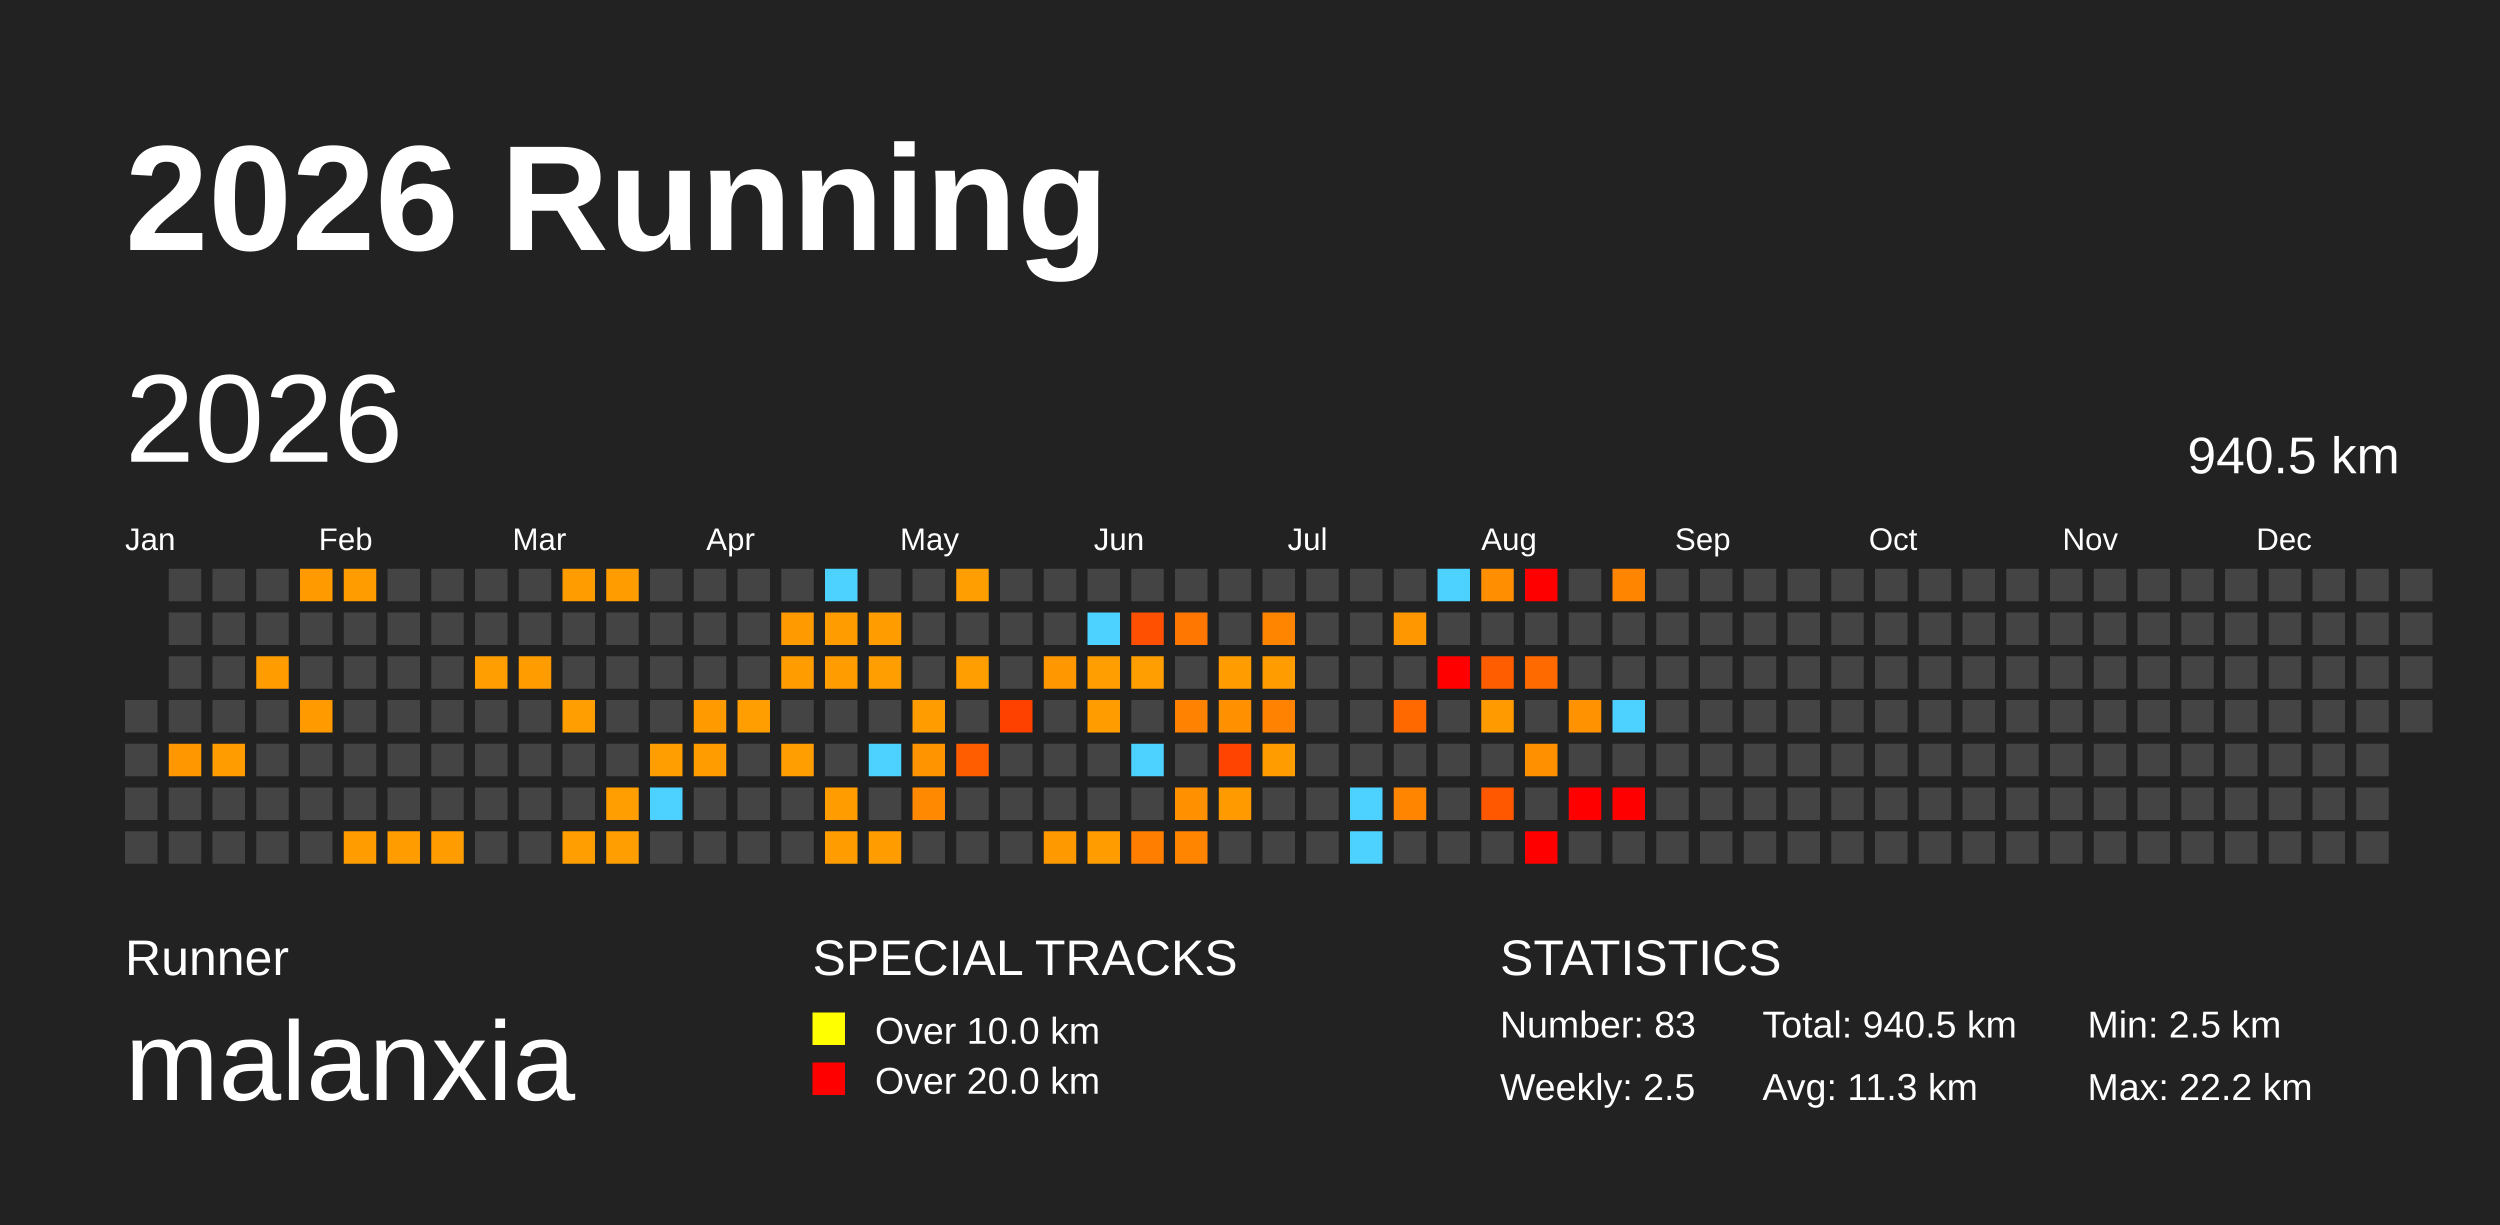
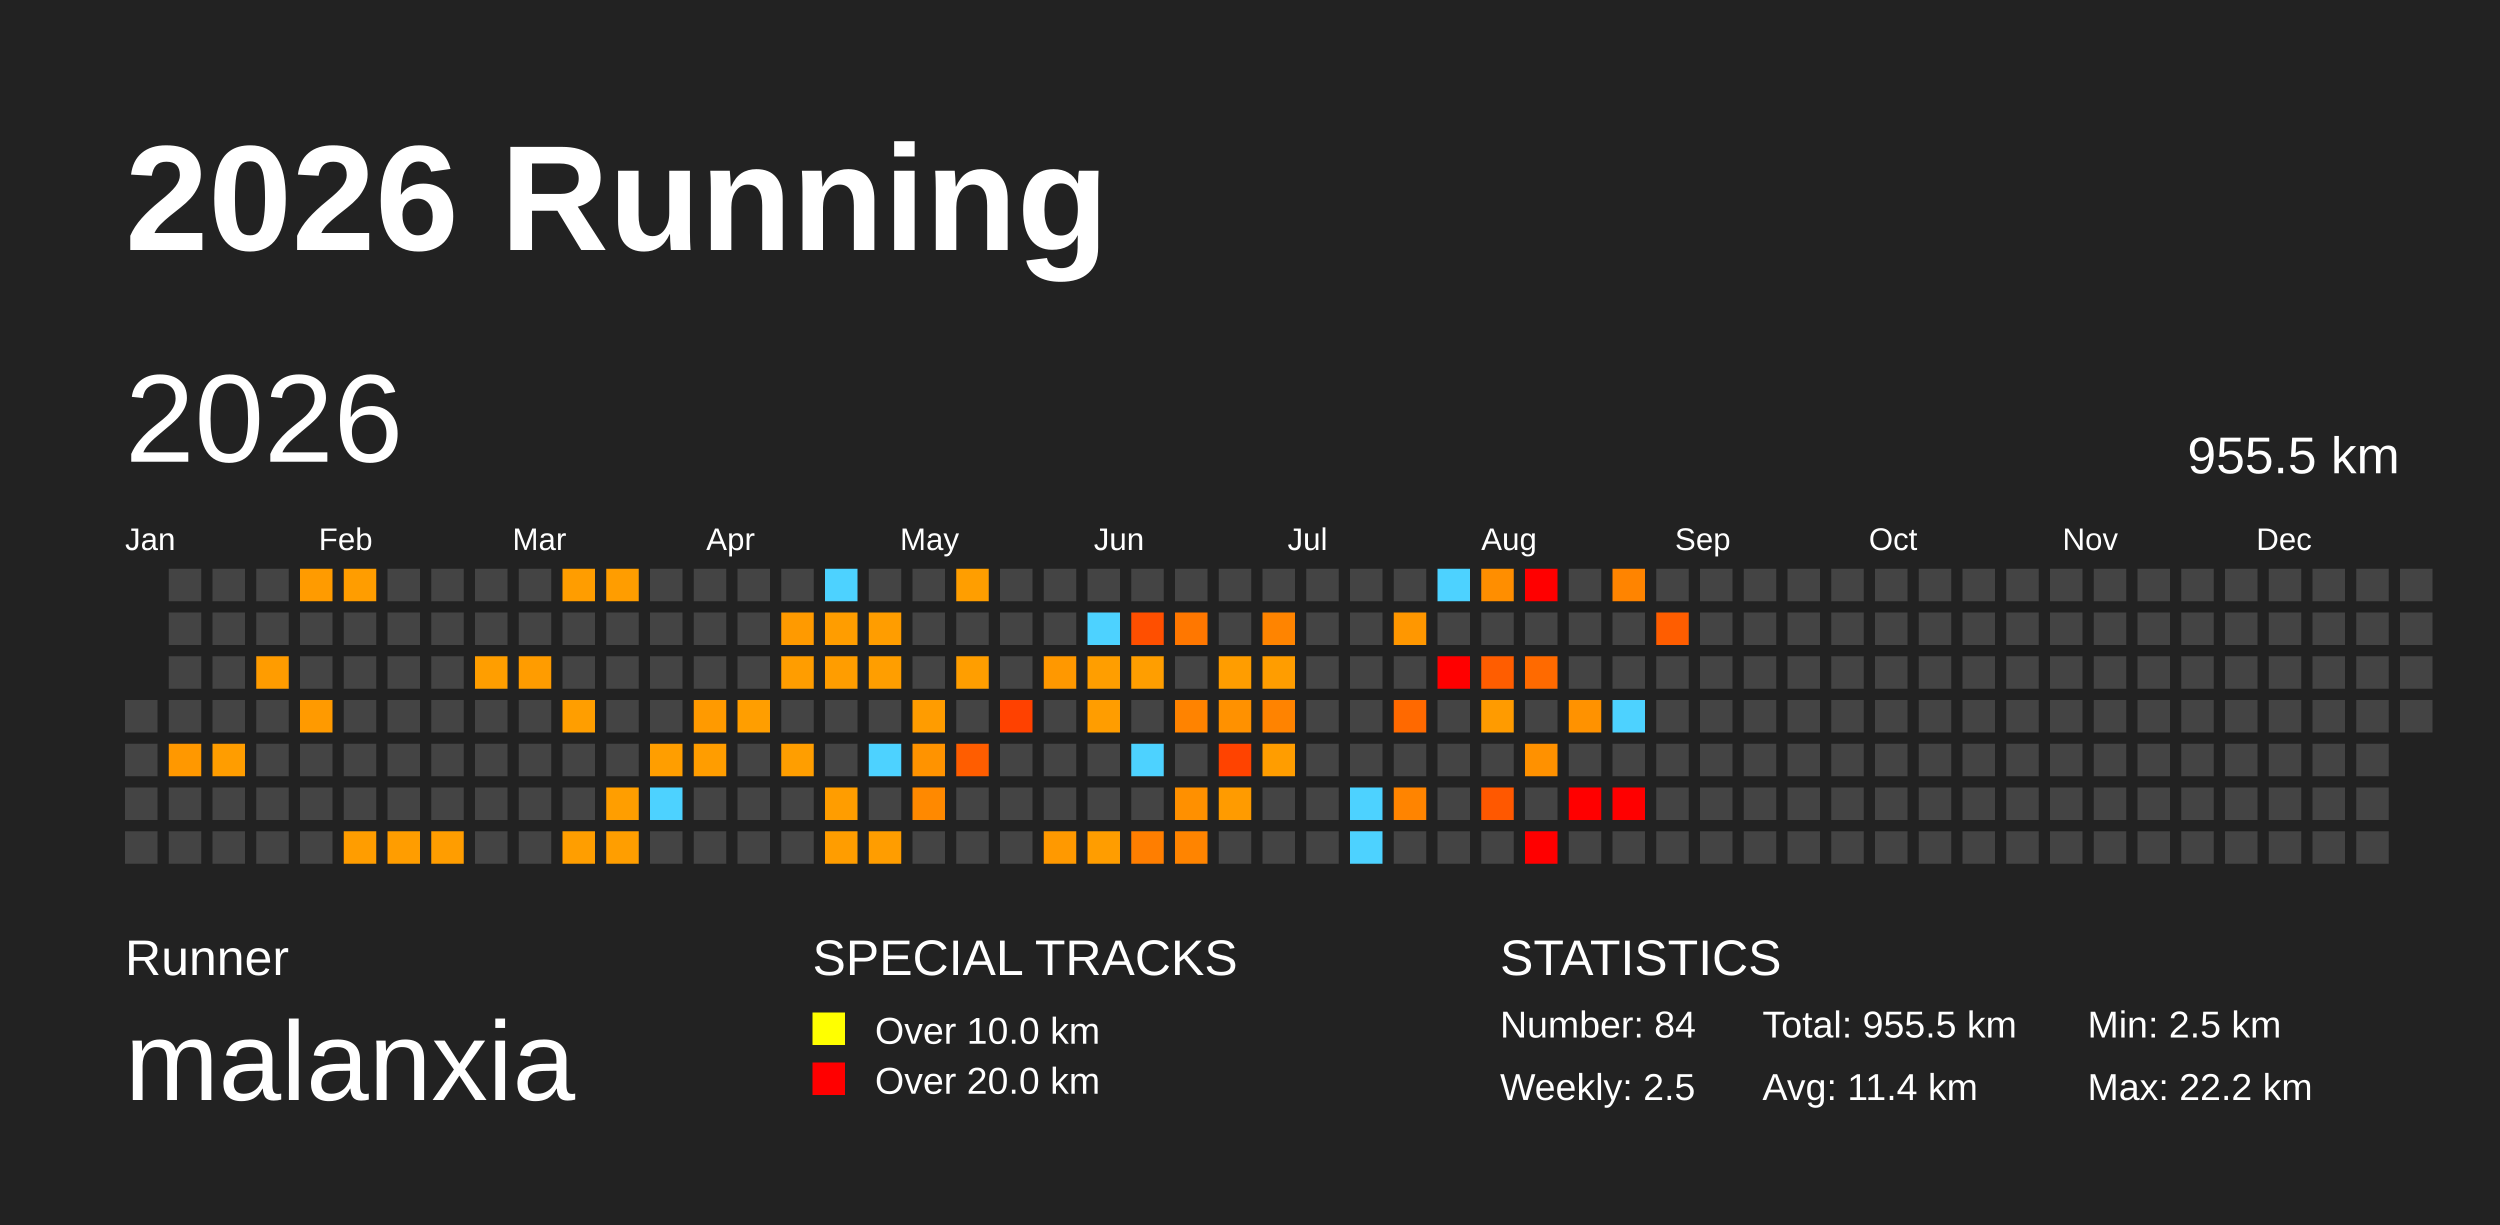
<svg xmlns="http://www.w3.org/2000/svg" baseProfile="full" height="98mm" version="1.1" viewBox="0,0,200,98" width="200mm">
  <defs />
  <rect fill="#222222" height="98" width="200" x="0" y="0" />
  <text fill="#FFFFFF" style="font-size:12px; font-family:Arial; font-weight:bold;" x="10" y="20">2026 Running</text>
  <text fill="#FFFFFF" style="font-size:4px; font-family:Arial" x="10" y="78">Runner</text>
  <text fill="#FFFFFF" style="font-size:9px; font-family:Arial" x="10" y="88">malanxia</text>
  <text fill="#FFFFFF" style="font-size:4px; font-family:Arial" x="65" y="78">SPECIAL TRACKS</text>
  <rect fill="yellow" height="2.6" width="2.6" x="65" y="81" />
  <text fill="#FFFFFF" style="font-size:3px; font-family:Arial" x="70" y="83.5">Over 10.0 km</text>
  <rect fill="red" height="2.6" width="2.6" x="65" y="85" />
  <text fill="#FFFFFF" style="font-size:3px; font-family:Arial" x="70" y="87.5">Over 20.0 km</text>
  <text fill="#FFFFFF" style="font-size:4px; font-family:Arial" x="120" y="78">STATISTICS</text>
-   <text fill="#FFFFFF" style="font-size:3px; font-family:Arial" x="120" y="83">Number: 83</text>
+   <text fill="#FFFFFF" style="font-size:3px; font-family:Arial" x="120" y="83">Number: 84</text>
  <text fill="#FFFFFF" style="font-size:3px; font-family:Arial" x="120" y="88">Weekly: 2.5</text>
-   <text fill="#FFFFFF" style="font-size:3px; font-family:Arial" x="141" y="83">Total: 940.5 km</text>
-   <text fill="#FFFFFF" style="font-size:3px; font-family:Arial" x="141" y="88">Avg: 11.3 km</text>
+   <text fill="#FFFFFF" style="font-size:3px; font-family:Arial" x="141" y="83">Total: 955.5 km</text>
+   <text fill="#FFFFFF" style="font-size:3px; font-family:Arial" x="141" y="88">Avg: 11.4 km</text>
  <text fill="#FFFFFF" style="font-size:3px; font-family:Arial" x="167" y="83">Min: 2.5 km</text>
  <text fill="#FFFFFF" style="font-size:3px; font-family:Arial" x="167" y="88">Max: 22.2 km</text>
  <text dominant-baseline="hanging" fill="#FFFFFF" style="font-size:10.0px; font-family:Arial;" x="10" y="30">2026</text>
-   <text dominant-baseline="hanging" fill="#FFFFFF" style="font-size:4.125px; font-family:Arial;" x="175" y="35">940.5 km</text>
+   <text dominant-baseline="hanging" fill="#FFFFFF" style="font-size:4.125px; font-family:Arial;" x="175" y="35">955.5 km</text>
  <text fill="#FFFFFF" style="font-size:2.5px; font-family:Arial" x="10.0" y="44">Jan</text>
  <text fill="#FFFFFF" style="font-size:2.5px; font-family:Arial" x="25.5" y="44">Feb</text>
  <text fill="#FFFFFF" style="font-size:2.5px; font-family:Arial" x="41.0" y="44">Mar</text>
  <text fill="#FFFFFF" style="font-size:2.5px; font-family:Arial" x="56.5" y="44">Apr</text>
  <text fill="#FFFFFF" style="font-size:2.5px; font-family:Arial" x="72.0" y="44">May</text>
  <text fill="#FFFFFF" style="font-size:2.5px; font-family:Arial" x="87.5" y="44">Jun</text>
  <text fill="#FFFFFF" style="font-size:2.5px; font-family:Arial" x="103.0" y="44">Jul</text>
  <text fill="#FFFFFF" style="font-size:2.5px; font-family:Arial" x="118.5" y="44">Aug</text>
  <text fill="#FFFFFF" style="font-size:2.5px; font-family:Arial" x="134.0" y="44">Sep</text>
  <text fill="#FFFFFF" style="font-size:2.5px; font-family:Arial" x="149.5" y="44">Oct</text>
  <text fill="#FFFFFF" style="font-size:2.5px; font-family:Arial" x="165.0" y="44">Nov</text>
  <text fill="#FFFFFF" style="font-size:2.5px; font-family:Arial" x="180.5" y="44">Dec</text>
  <rect fill="#444444" height="2.6" width="2.6" x="10.0" y="56.0" />
  <rect fill="#444444" height="2.6" width="2.6" x="10.0" y="59.5" />
  <rect fill="#444444" height="2.6" width="2.6" x="10.0" y="63.0" />
  <rect fill="#444444" height="2.6" width="2.6" x="10.0" y="66.5" />
  <rect fill="#444444" height="2.6" width="2.6" x="13.5" y="45.5" />
  <rect fill="#444444" height="2.6" width="2.6" x="13.5" y="49.0" />
  <rect fill="#444444" height="2.6" width="2.6" x="13.5" y="52.5" />
  <rect fill="#444444" height="2.6" width="2.6" x="13.5" y="56.0" />
  <rect fill="#ff9800" height="2.6" width="2.6" x="13.5" y="59.5" />
  <rect fill="#444444" height="2.6" width="2.6" x="13.5" y="63.0" />
  <rect fill="#444444" height="2.6" width="2.6" x="13.5" y="66.5" />
  <rect fill="#444444" height="2.6" width="2.6" x="17.0" y="45.5" />
  <rect fill="#444444" height="2.6" width="2.6" x="17.0" y="49.0" />
  <rect fill="#444444" height="2.6" width="2.6" x="17.0" y="52.5" />
  <rect fill="#444444" height="2.6" width="2.6" x="17.0" y="56.0" />
  <rect fill="#ff9d00" height="2.6" width="2.6" x="17.0" y="59.5" />
  <rect fill="#444444" height="2.6" width="2.6" x="17.0" y="63.0" />
  <rect fill="#444444" height="2.6" width="2.6" x="17.0" y="66.5" />
  <rect fill="#444444" height="2.6" width="2.6" x="20.5" y="45.5" />
  <rect fill="#444444" height="2.6" width="2.6" x="20.5" y="49.0" />
  <rect fill="#ff9c00" height="2.6" width="2.6" x="20.5" y="52.5" />
  <rect fill="#444444" height="2.6" width="2.6" x="20.5" y="56.0" />
  <rect fill="#444444" height="2.6" width="2.6" x="20.5" y="59.5" />
  <rect fill="#444444" height="2.6" width="2.6" x="20.5" y="63.0" />
  <rect fill="#444444" height="2.6" width="2.6" x="20.5" y="66.5" />
  <rect fill="#ff9b00" height="2.6" width="2.6" x="24.0" y="45.5" />
  <rect fill="#444444" height="2.6" width="2.6" x="24.0" y="49.0" />
  <rect fill="#444444" height="2.6" width="2.6" x="24.0" y="52.5" />
  <rect fill="#ff9a00" height="2.6" width="2.6" x="24.0" y="56.0" />
  <rect fill="#444444" height="2.6" width="2.6" x="24.0" y="59.5" />
  <rect fill="#444444" height="2.6" width="2.6" x="24.0" y="63.0" />
  <rect fill="#444444" height="2.6" width="2.6" x="24.0" y="66.5" />
  <rect fill="#ff9d00" height="2.6" width="2.6" x="27.5" y="45.5" />
  <rect fill="#444444" height="2.6" width="2.6" x="27.5" y="49.0" />
  <rect fill="#444444" height="2.6" width="2.6" x="27.5" y="52.5" />
  <rect fill="#444444" height="2.6" width="2.6" x="27.5" y="56.0" />
  <rect fill="#444444" height="2.6" width="2.6" x="27.5" y="59.5" />
  <rect fill="#444444" height="2.6" width="2.6" x="27.5" y="63.0" />
  <rect fill="#ff9d00" height="2.6" width="2.6" x="27.5" y="66.5" />
  <rect fill="#444444" height="2.6" width="2.6" x="31.0" y="45.5" />
  <rect fill="#444444" height="2.6" width="2.6" x="31.0" y="49.0" />
  <rect fill="#444444" height="2.6" width="2.6" x="31.0" y="52.5" />
  <rect fill="#444444" height="2.6" width="2.6" x="31.0" y="56.0" />
  <rect fill="#444444" height="2.6" width="2.6" x="31.0" y="59.5" />
  <rect fill="#444444" height="2.6" width="2.6" x="31.0" y="63.0" />
  <rect fill="#ff9d00" height="2.6" width="2.6" x="31.0" y="66.5" />
  <rect fill="#444444" height="2.6" width="2.6" x="34.5" y="45.5" />
  <rect fill="#444444" height="2.6" width="2.6" x="34.5" y="49.0" />
  <rect fill="#444444" height="2.6" width="2.6" x="34.5" y="52.5" />
  <rect fill="#444444" height="2.6" width="2.6" x="34.5" y="56.0" />
  <rect fill="#444444" height="2.6" width="2.6" x="34.5" y="59.5" />
  <rect fill="#444444" height="2.6" width="2.6" x="34.5" y="63.0" />
  <rect fill="#ff9d00" height="2.6" width="2.6" x="34.5" y="66.5" />
  <rect fill="#444444" height="2.6" width="2.6" x="38.0" y="45.5" />
  <rect fill="#444444" height="2.6" width="2.6" x="38.0" y="49.0" />
  <rect fill="#ff9e00" height="2.6" width="2.6" x="38.0" y="52.5" />
  <rect fill="#444444" height="2.6" width="2.6" x="38.0" y="56.0" />
  <rect fill="#444444" height="2.6" width="2.6" x="38.0" y="59.5" />
  <rect fill="#444444" height="2.6" width="2.6" x="38.0" y="63.0" />
  <rect fill="#444444" height="2.6" width="2.6" x="38.0" y="66.5" />
  <rect fill="#444444" height="2.6" width="2.6" x="41.5" y="45.5" />
  <rect fill="#444444" height="2.6" width="2.6" x="41.5" y="49.0" />
  <rect fill="#ff9c00" height="2.6" width="2.6" x="41.5" y="52.5" />
  <rect fill="#444444" height="2.6" width="2.6" x="41.5" y="56.0" />
  <rect fill="#444444" height="2.6" width="2.6" x="41.5" y="59.5" />
  <rect fill="#444444" height="2.6" width="2.6" x="41.5" y="63.0" />
  <rect fill="#444444" height="2.6" width="2.6" x="41.5" y="66.5" />
  <rect fill="#ff9d00" height="2.6" width="2.6" x="45.0" y="45.5" />
  <rect fill="#444444" height="2.6" width="2.6" x="45.0" y="49.0" />
  <rect fill="#444444" height="2.6" width="2.6" x="45.0" y="52.5" />
  <rect fill="#ff9e00" height="2.6" width="2.6" x="45.0" y="56.0" />
  <rect fill="#444444" height="2.6" width="2.6" x="45.0" y="59.5" />
  <rect fill="#444444" height="2.6" width="2.6" x="45.0" y="63.0" />
  <rect fill="#ff9e00" height="2.6" width="2.6" x="45.0" y="66.5" />
  <rect fill="#ff9d00" height="2.6" width="2.6" x="48.5" y="45.5" />
  <rect fill="#444444" height="2.6" width="2.6" x="48.5" y="49.0" />
  <rect fill="#444444" height="2.6" width="2.6" x="48.5" y="52.5" />
  <rect fill="#444444" height="2.6" width="2.6" x="48.5" y="56.0" />
  <rect fill="#444444" height="2.6" width="2.6" x="48.5" y="59.5" />
  <rect fill="#ff9e00" height="2.6" width="2.6" x="48.5" y="63.0" />
  <rect fill="#ff9e00" height="2.6" width="2.6" x="48.5" y="66.5" />
  <rect fill="#444444" height="2.6" width="2.6" x="52.0" y="45.5" />
  <rect fill="#444444" height="2.6" width="2.6" x="52.0" y="49.0" />
  <rect fill="#444444" height="2.6" width="2.6" x="52.0" y="52.5" />
  <rect fill="#444444" height="2.6" width="2.6" x="52.0" y="56.0" />
  <rect fill="#ff9e00" height="2.6" width="2.6" x="52.0" y="59.5" />
  <rect fill="#4dd2ff" height="2.6" width="2.6" x="52.0" y="63.0" />
  <rect fill="#444444" height="2.6" width="2.6" x="52.0" y="66.5" />
  <rect fill="#444444" height="2.6" width="2.6" x="55.5" y="45.5" />
  <rect fill="#444444" height="2.6" width="2.6" x="55.5" y="49.0" />
  <rect fill="#444444" height="2.6" width="2.6" x="55.5" y="52.5" />
  <rect fill="#ff9a00" height="2.6" width="2.6" x="55.5" y="56.0" />
  <rect fill="#ff9d00" height="2.6" width="2.6" x="55.5" y="59.5" />
  <rect fill="#444444" height="2.6" width="2.6" x="55.5" y="63.0" />
  <rect fill="#444444" height="2.6" width="2.6" x="55.5" y="66.5" />
  <rect fill="#444444" height="2.6" width="2.6" x="59.0" y="45.5" />
  <rect fill="#444444" height="2.6" width="2.6" x="59.0" y="49.0" />
  <rect fill="#444444" height="2.6" width="2.6" x="59.0" y="52.5" />
  <rect fill="#ff9e00" height="2.6" width="2.6" x="59.0" y="56.0" />
  <rect fill="#444444" height="2.6" width="2.6" x="59.0" y="59.5" />
  <rect fill="#444444" height="2.6" width="2.6" x="59.0" y="63.0" />
  <rect fill="#444444" height="2.6" width="2.6" x="59.0" y="66.5" />
  <rect fill="#444444" height="2.6" width="2.6" x="62.5" y="45.5" />
  <rect fill="#ff9a00" height="2.6" width="2.6" x="62.5" y="49.0" />
  <rect fill="#ff9d00" height="2.6" width="2.6" x="62.5" y="52.5" />
  <rect fill="#444444" height="2.6" width="2.6" x="62.5" y="56.0" />
  <rect fill="#ff9e00" height="2.6" width="2.6" x="62.5" y="59.5" />
  <rect fill="#444444" height="2.6" width="2.6" x="62.5" y="63.0" />
  <rect fill="#444444" height="2.6" width="2.6" x="62.5" y="66.5" />
  <rect fill="#4dd2ff" height="2.6" width="2.6" x="66.0" y="45.5" />
  <rect fill="#ff9d00" height="2.6" width="2.6" x="66.0" y="49.0" />
  <rect fill="#ff9d00" height="2.6" width="2.6" x="66.0" y="52.5" />
  <rect fill="#444444" height="2.6" width="2.6" x="66.0" y="56.0" />
  <rect fill="#444444" height="2.6" width="2.6" x="66.0" y="59.5" />
  <rect fill="#ff9d00" height="2.6" width="2.6" x="66.0" y="63.0" />
  <rect fill="#ff9d00" height="2.6" width="2.6" x="66.0" y="66.5" />
  <rect fill="#444444" height="2.6" width="2.6" x="69.5" y="45.5" />
  <rect fill="#ff9d00" height="2.6" width="2.6" x="69.5" y="49.0" />
  <rect fill="#ff9e00" height="2.6" width="2.6" x="69.5" y="52.5" />
  <rect fill="#444444" height="2.6" width="2.6" x="69.5" y="56.0" />
  <rect fill="#4dd2ff" height="2.6" width="2.6" x="69.5" y="59.5" />
  <rect fill="#444444" height="2.6" width="2.6" x="69.5" y="63.0" />
  <rect fill="#ff9d00" height="2.6" width="2.6" x="69.5" y="66.5" />
  <rect fill="#444444" height="2.6" width="2.6" x="73.0" y="45.5" />
  <rect fill="#444444" height="2.6" width="2.6" x="73.0" y="49.0" />
  <rect fill="#444444" height="2.6" width="2.6" x="73.0" y="52.5" />
  <rect fill="#ff9c00" height="2.6" width="2.6" x="73.0" y="56.0" />
  <rect fill="#ff9300" height="2.6" width="2.6" x="73.0" y="59.5" />
  <rect fill="#ff8900" height="2.6" width="2.6" x="73.0" y="63.0" />
  <rect fill="#444444" height="2.6" width="2.6" x="73.0" y="66.5" />
  <rect fill="#ff9e00" height="2.6" width="2.6" x="76.5" y="45.5" />
  <rect fill="#444444" height="2.6" width="2.6" x="76.5" y="49.0" />
  <rect fill="#ff9e00" height="2.6" width="2.6" x="76.5" y="52.5" />
  <rect fill="#444444" height="2.6" width="2.6" x="76.5" y="56.0" />
  <rect fill="#ff5d00" height="2.6" width="2.6" x="76.5" y="59.5" />
  <rect fill="#444444" height="2.6" width="2.6" x="76.5" y="63.0" />
  <rect fill="#444444" height="2.6" width="2.6" x="76.5" y="66.5" />
  <rect fill="#444444" height="2.6" width="2.6" x="80.0" y="45.5" />
  <rect fill="#444444" height="2.6" width="2.6" x="80.0" y="49.0" />
  <rect fill="#444444" height="2.6" width="2.6" x="80.0" y="52.5" />
  <rect fill="#ff4100" height="2.6" width="2.6" x="80.0" y="56.0" />
  <rect fill="#444444" height="2.6" width="2.6" x="80.0" y="59.5" />
  <rect fill="#444444" height="2.6" width="2.6" x="80.0" y="63.0" />
  <rect fill="#444444" height="2.6" width="2.6" x="80.0" y="66.5" />
  <rect fill="#444444" height="2.6" width="2.6" x="83.5" y="45.5" />
  <rect fill="#444444" height="2.6" width="2.6" x="83.5" y="49.0" />
  <rect fill="#ff9800" height="2.6" width="2.6" x="83.5" y="52.5" />
  <rect fill="#444444" height="2.6" width="2.6" x="83.5" y="56.0" />
  <rect fill="#444444" height="2.6" width="2.6" x="83.5" y="59.5" />
  <rect fill="#444444" height="2.6" width="2.6" x="83.5" y="63.0" />
  <rect fill="#ff9900" height="2.6" width="2.6" x="83.5" y="66.5" />
  <rect fill="#444444" height="2.6" width="2.6" x="87.0" y="45.5" />
  <rect fill="#4dd2ff" height="2.6" width="2.6" x="87.0" y="49.0" />
  <rect fill="#ff9e00" height="2.6" width="2.6" x="87.0" y="52.5" />
  <rect fill="#ff9d00" height="2.6" width="2.6" x="87.0" y="56.0" />
  <rect fill="#444444" height="2.6" width="2.6" x="87.0" y="59.5" />
  <rect fill="#444444" height="2.6" width="2.6" x="87.0" y="63.0" />
  <rect fill="#ff9d00" height="2.6" width="2.6" x="87.0" y="66.5" />
  <rect fill="#444444" height="2.6" width="2.6" x="90.5" y="45.5" />
  <rect fill="#ff4f00" height="2.6" width="2.6" x="90.5" y="49.0" />
  <rect fill="#ff9e00" height="2.6" width="2.6" x="90.5" y="52.5" />
  <rect fill="#444444" height="2.6" width="2.6" x="90.5" y="56.0" />
  <rect fill="#4dd2ff" height="2.6" width="2.6" x="90.5" y="59.5" />
  <rect fill="#444444" height="2.6" width="2.6" x="90.5" y="63.0" />
  <rect fill="#ff7e00" height="2.6" width="2.6" x="90.5" y="66.5" />
  <rect fill="#444444" height="2.6" width="2.6" x="94.0" y="45.5" />
  <rect fill="#ff7700" height="2.6" width="2.6" x="94.0" y="49.0" />
  <rect fill="#444444" height="2.6" width="2.6" x="94.0" y="52.5" />
  <rect fill="#ff8300" height="2.6" width="2.6" x="94.0" y="56.0" />
  <rect fill="#444444" height="2.6" width="2.6" x="94.0" y="59.5" />
  <rect fill="#ff9000" height="2.6" width="2.6" x="94.0" y="63.0" />
  <rect fill="#ff8400" height="2.6" width="2.6" x="94.0" y="66.5" />
  <rect fill="#444444" height="2.6" width="2.6" x="97.5" y="45.5" />
  <rect fill="#444444" height="2.6" width="2.6" x="97.5" y="49.0" />
  <rect fill="#ff9d00" height="2.6" width="2.6" x="97.5" y="52.5" />
  <rect fill="#ff9100" height="2.6" width="2.6" x="97.5" y="56.0" />
  <rect fill="#ff4300" height="2.6" width="2.6" x="97.5" y="59.5" />
  <rect fill="#ff9b00" height="2.6" width="2.6" x="97.5" y="63.0" />
  <rect fill="#444444" height="2.6" width="2.6" x="97.5" y="66.5" />
  <rect fill="#444444" height="2.6" width="2.6" x="101.0" y="45.5" />
  <rect fill="#ff8400" height="2.6" width="2.6" x="101.0" y="49.0" />
  <rect fill="#ff9d00" height="2.6" width="2.6" x="101.0" y="52.5" />
  <rect fill="#ff8300" height="2.6" width="2.6" x="101.0" y="56.0" />
  <rect fill="#ff9d00" height="2.6" width="2.6" x="101.0" y="59.5" />
  <rect fill="#444444" height="2.6" width="2.6" x="101.0" y="63.0" />
  <rect fill="#444444" height="2.6" width="2.6" x="101.0" y="66.5" />
  <rect fill="#444444" height="2.6" width="2.6" x="104.5" y="45.5" />
  <rect fill="#444444" height="2.6" width="2.6" x="104.5" y="49.0" />
  <rect fill="#444444" height="2.6" width="2.6" x="104.5" y="52.5" />
  <rect fill="#444444" height="2.6" width="2.6" x="104.5" y="56.0" />
  <rect fill="#444444" height="2.6" width="2.6" x="104.5" y="59.5" />
  <rect fill="#444444" height="2.6" width="2.6" x="104.5" y="63.0" />
  <rect fill="#444444" height="2.6" width="2.6" x="104.5" y="66.5" />
  <rect fill="#444444" height="2.6" width="2.6" x="108.0" y="45.5" />
  <rect fill="#444444" height="2.6" width="2.6" x="108.0" y="49.0" />
  <rect fill="#444444" height="2.6" width="2.6" x="108.0" y="52.5" />
  <rect fill="#444444" height="2.6" width="2.6" x="108.0" y="56.0" />
  <rect fill="#444444" height="2.6" width="2.6" x="108.0" y="59.5" />
  <rect fill="#4dd2ff" height="2.6" width="2.6" x="108.0" y="63.0" />
  <rect fill="#4dd2ff" height="2.6" width="2.6" x="108.0" y="66.5" />
  <rect fill="#444444" height="2.6" width="2.6" x="111.5" y="45.5" />
  <rect fill="#ff9700" height="2.6" width="2.6" x="111.5" y="49.0" />
  <rect fill="#444444" height="2.6" width="2.6" x="111.5" y="52.5" />
  <rect fill="#ff6900" height="2.6" width="2.6" x="111.5" y="56.0" />
  <rect fill="#444444" height="2.6" width="2.6" x="111.5" y="59.5" />
  <rect fill="#ff8400" height="2.6" width="2.6" x="111.5" y="63.0" />
  <rect fill="#444444" height="2.6" width="2.6" x="111.5" y="66.5" />
  <rect fill="#4dd2ff" height="2.6" width="2.6" x="115.0" y="45.5" />
  <rect fill="#444444" height="2.6" width="2.6" x="115.0" y="49.0" />
  <rect fill="red" height="2.6" width="2.6" x="115.0" y="52.5" />
  <rect fill="#444444" height="2.6" width="2.6" x="115.0" y="56.0" />
  <rect fill="#444444" height="2.6" width="2.6" x="115.0" y="59.5" />
  <rect fill="#444444" height="2.6" width="2.6" x="115.0" y="63.0" />
  <rect fill="#444444" height="2.6" width="2.6" x="115.0" y="66.5" />
  <rect fill="#ff8e00" height="2.6" width="2.6" x="118.5" y="45.5" />
  <rect fill="#444444" height="2.6" width="2.6" x="118.5" y="49.0" />
  <rect fill="#ff5d00" height="2.6" width="2.6" x="118.5" y="52.5" />
  <rect fill="#ff9b00" height="2.6" width="2.6" x="118.5" y="56.0" />
  <rect fill="#444444" height="2.6" width="2.6" x="118.5" y="59.5" />
  <rect fill="#ff5800" height="2.6" width="2.6" x="118.5" y="63.0" />
  <rect fill="#444444" height="2.6" width="2.6" x="118.5" y="66.5" />
  <rect fill="red" height="2.6" width="2.6" x="122.0" y="45.5" />
  <rect fill="#444444" height="2.6" width="2.6" x="122.0" y="49.0" />
  <rect fill="#ff6a00" height="2.6" width="2.6" x="122.0" y="52.5" />
  <rect fill="#444444" height="2.6" width="2.6" x="122.0" y="56.0" />
  <rect fill="#ff9100" height="2.6" width="2.6" x="122.0" y="59.5" />
  <rect fill="#444444" height="2.6" width="2.6" x="122.0" y="63.0" />
  <rect fill="red" height="2.6" width="2.6" x="122.0" y="66.5" />
  <rect fill="#444444" height="2.6" width="2.6" x="125.5" y="45.5" />
  <rect fill="#444444" height="2.6" width="2.6" x="125.5" y="49.0" />
  <rect fill="#444444" height="2.6" width="2.6" x="125.5" y="52.5" />
  <rect fill="#ff9200" height="2.6" width="2.6" x="125.5" y="56.0" />
  <rect fill="#444444" height="2.6" width="2.6" x="125.5" y="59.5" />
  <rect fill="red" height="2.6" width="2.6" x="125.5" y="63.0" />
  <rect fill="#444444" height="2.6" width="2.6" x="125.5" y="66.5" />
  <rect fill="#ff8400" height="2.6" width="2.6" x="129.0" y="45.5" />
  <rect fill="#444444" height="2.6" width="2.6" x="129.0" y="49.0" />
  <rect fill="#444444" height="2.6" width="2.6" x="129.0" y="52.5" />
  <rect fill="#4dd2ff" height="2.6" width="2.6" x="129.0" y="56.0" />
  <rect fill="#444444" height="2.6" width="2.6" x="129.0" y="59.5" />
  <rect fill="red" height="2.6" width="2.6" x="129.0" y="63.0" />
  <rect fill="#444444" height="2.6" width="2.6" x="129.0" y="66.5" />
  <rect fill="#444444" height="2.6" width="2.6" x="132.5" y="45.5" />
-   <rect fill="#444444" height="2.6" width="2.6" x="132.5" y="49.0" />
+   <rect fill="#ff5d00" height="2.6" width="2.6" x="132.5" y="49.0" />
  <rect fill="#444444" height="2.6" width="2.6" x="132.5" y="52.5" />
  <rect fill="#444444" height="2.6" width="2.6" x="132.5" y="56.0" />
  <rect fill="#444444" height="2.6" width="2.6" x="132.5" y="59.5" />
  <rect fill="#444444" height="2.6" width="2.6" x="132.5" y="63.0" />
  <rect fill="#444444" height="2.6" width="2.6" x="132.5" y="66.5" />
  <rect fill="#444444" height="2.6" width="2.6" x="136.0" y="45.5" />
  <rect fill="#444444" height="2.6" width="2.6" x="136.0" y="49.0" />
  <rect fill="#444444" height="2.6" width="2.6" x="136.0" y="52.5" />
  <rect fill="#444444" height="2.6" width="2.6" x="136.0" y="56.0" />
  <rect fill="#444444" height="2.6" width="2.6" x="136.0" y="59.5" />
  <rect fill="#444444" height="2.6" width="2.6" x="136.0" y="63.0" />
  <rect fill="#444444" height="2.6" width="2.6" x="136.0" y="66.5" />
  <rect fill="#444444" height="2.6" width="2.6" x="139.5" y="45.5" />
  <rect fill="#444444" height="2.6" width="2.6" x="139.5" y="49.0" />
  <rect fill="#444444" height="2.6" width="2.6" x="139.5" y="52.5" />
  <rect fill="#444444" height="2.6" width="2.6" x="139.5" y="56.0" />
  <rect fill="#444444" height="2.6" width="2.6" x="139.5" y="59.5" />
  <rect fill="#444444" height="2.6" width="2.6" x="139.5" y="63.0" />
  <rect fill="#444444" height="2.6" width="2.6" x="139.5" y="66.5" />
  <rect fill="#444444" height="2.6" width="2.6" x="143.0" y="45.5" />
  <rect fill="#444444" height="2.6" width="2.6" x="143.0" y="49.0" />
  <rect fill="#444444" height="2.6" width="2.6" x="143.0" y="52.5" />
  <rect fill="#444444" height="2.6" width="2.6" x="143.0" y="56.0" />
  <rect fill="#444444" height="2.6" width="2.6" x="143.0" y="59.5" />
  <rect fill="#444444" height="2.6" width="2.6" x="143.0" y="63.0" />
  <rect fill="#444444" height="2.6" width="2.6" x="143.0" y="66.5" />
  <rect fill="#444444" height="2.6" width="2.6" x="146.5" y="45.5" />
  <rect fill="#444444" height="2.6" width="2.6" x="146.5" y="49.0" />
  <rect fill="#444444" height="2.6" width="2.6" x="146.5" y="52.5" />
  <rect fill="#444444" height="2.6" width="2.6" x="146.5" y="56.0" />
  <rect fill="#444444" height="2.6" width="2.6" x="146.5" y="59.5" />
  <rect fill="#444444" height="2.6" width="2.6" x="146.5" y="63.0" />
  <rect fill="#444444" height="2.6" width="2.6" x="146.5" y="66.5" />
  <rect fill="#444444" height="2.6" width="2.6" x="150.0" y="45.5" />
  <rect fill="#444444" height="2.6" width="2.6" x="150.0" y="49.0" />
  <rect fill="#444444" height="2.6" width="2.6" x="150.0" y="52.5" />
  <rect fill="#444444" height="2.6" width="2.6" x="150.0" y="56.0" />
  <rect fill="#444444" height="2.6" width="2.6" x="150.0" y="59.5" />
  <rect fill="#444444" height="2.6" width="2.6" x="150.0" y="63.0" />
  <rect fill="#444444" height="2.6" width="2.6" x="150.0" y="66.5" />
  <rect fill="#444444" height="2.6" width="2.6" x="153.5" y="45.5" />
  <rect fill="#444444" height="2.6" width="2.6" x="153.5" y="49.0" />
  <rect fill="#444444" height="2.6" width="2.6" x="153.5" y="52.5" />
  <rect fill="#444444" height="2.6" width="2.6" x="153.5" y="56.0" />
  <rect fill="#444444" height="2.6" width="2.6" x="153.5" y="59.5" />
  <rect fill="#444444" height="2.6" width="2.6" x="153.5" y="63.0" />
  <rect fill="#444444" height="2.6" width="2.6" x="153.5" y="66.5" />
  <rect fill="#444444" height="2.6" width="2.6" x="157.0" y="45.5" />
  <rect fill="#444444" height="2.6" width="2.6" x="157.0" y="49.0" />
  <rect fill="#444444" height="2.6" width="2.6" x="157.0" y="52.5" />
  <rect fill="#444444" height="2.6" width="2.6" x="157.0" y="56.0" />
  <rect fill="#444444" height="2.6" width="2.6" x="157.0" y="59.5" />
  <rect fill="#444444" height="2.6" width="2.6" x="157.0" y="63.0" />
  <rect fill="#444444" height="2.6" width="2.6" x="157.0" y="66.5" />
  <rect fill="#444444" height="2.6" width="2.6" x="160.5" y="45.5" />
  <rect fill="#444444" height="2.6" width="2.6" x="160.5" y="49.0" />
  <rect fill="#444444" height="2.6" width="2.6" x="160.5" y="52.5" />
  <rect fill="#444444" height="2.6" width="2.6" x="160.5" y="56.0" />
  <rect fill="#444444" height="2.6" width="2.6" x="160.5" y="59.5" />
  <rect fill="#444444" height="2.6" width="2.6" x="160.5" y="63.0" />
  <rect fill="#444444" height="2.6" width="2.6" x="160.5" y="66.5" />
  <rect fill="#444444" height="2.6" width="2.6" x="164.0" y="45.5" />
  <rect fill="#444444" height="2.6" width="2.6" x="164.0" y="49.0" />
  <rect fill="#444444" height="2.6" width="2.6" x="164.0" y="52.5" />
  <rect fill="#444444" height="2.6" width="2.6" x="164.0" y="56.0" />
  <rect fill="#444444" height="2.6" width="2.6" x="164.0" y="59.5" />
  <rect fill="#444444" height="2.6" width="2.6" x="164.0" y="63.0" />
  <rect fill="#444444" height="2.6" width="2.6" x="164.0" y="66.5" />
  <rect fill="#444444" height="2.6" width="2.6" x="167.5" y="45.5" />
  <rect fill="#444444" height="2.6" width="2.6" x="167.5" y="49.0" />
  <rect fill="#444444" height="2.6" width="2.6" x="167.5" y="52.5" />
  <rect fill="#444444" height="2.6" width="2.6" x="167.5" y="56.0" />
  <rect fill="#444444" height="2.6" width="2.6" x="167.5" y="59.5" />
  <rect fill="#444444" height="2.6" width="2.6" x="167.5" y="63.0" />
  <rect fill="#444444" height="2.6" width="2.6" x="167.5" y="66.5" />
  <rect fill="#444444" height="2.6" width="2.6" x="171.0" y="45.5" />
  <rect fill="#444444" height="2.6" width="2.6" x="171.0" y="49.0" />
  <rect fill="#444444" height="2.6" width="2.6" x="171.0" y="52.5" />
  <rect fill="#444444" height="2.6" width="2.6" x="171.0" y="56.0" />
  <rect fill="#444444" height="2.6" width="2.6" x="171.0" y="59.5" />
  <rect fill="#444444" height="2.6" width="2.6" x="171.0" y="63.0" />
  <rect fill="#444444" height="2.6" width="2.6" x="171.0" y="66.5" />
  <rect fill="#444444" height="2.6" width="2.6" x="174.5" y="45.5" />
  <rect fill="#444444" height="2.6" width="2.6" x="174.5" y="49.0" />
  <rect fill="#444444" height="2.6" width="2.6" x="174.5" y="52.5" />
  <rect fill="#444444" height="2.6" width="2.6" x="174.5" y="56.0" />
  <rect fill="#444444" height="2.6" width="2.6" x="174.5" y="59.5" />
  <rect fill="#444444" height="2.6" width="2.6" x="174.5" y="63.0" />
  <rect fill="#444444" height="2.6" width="2.6" x="174.5" y="66.5" />
  <rect fill="#444444" height="2.6" width="2.6" x="178.0" y="45.5" />
  <rect fill="#444444" height="2.6" width="2.6" x="178.0" y="49.0" />
  <rect fill="#444444" height="2.6" width="2.6" x="178.0" y="52.5" />
  <rect fill="#444444" height="2.6" width="2.6" x="178.0" y="56.0" />
  <rect fill="#444444" height="2.6" width="2.6" x="178.0" y="59.5" />
  <rect fill="#444444" height="2.6" width="2.6" x="178.0" y="63.0" />
  <rect fill="#444444" height="2.6" width="2.6" x="178.0" y="66.5" />
  <rect fill="#444444" height="2.6" width="2.6" x="181.5" y="45.5" />
  <rect fill="#444444" height="2.6" width="2.6" x="181.5" y="49.0" />
  <rect fill="#444444" height="2.6" width="2.6" x="181.5" y="52.5" />
  <rect fill="#444444" height="2.6" width="2.6" x="181.5" y="56.0" />
  <rect fill="#444444" height="2.6" width="2.6" x="181.5" y="59.5" />
  <rect fill="#444444" height="2.6" width="2.6" x="181.5" y="63.0" />
  <rect fill="#444444" height="2.6" width="2.6" x="181.5" y="66.5" />
  <rect fill="#444444" height="2.6" width="2.6" x="185.0" y="45.5" />
  <rect fill="#444444" height="2.6" width="2.6" x="185.0" y="49.0" />
  <rect fill="#444444" height="2.6" width="2.6" x="185.0" y="52.5" />
  <rect fill="#444444" height="2.6" width="2.6" x="185.0" y="56.0" />
  <rect fill="#444444" height="2.6" width="2.6" x="185.0" y="59.5" />
  <rect fill="#444444" height="2.6" width="2.6" x="185.0" y="63.0" />
  <rect fill="#444444" height="2.6" width="2.6" x="185.0" y="66.5" />
  <rect fill="#444444" height="2.6" width="2.6" x="188.5" y="45.5" />
  <rect fill="#444444" height="2.6" width="2.6" x="188.5" y="49.0" />
  <rect fill="#444444" height="2.6" width="2.6" x="188.5" y="52.5" />
  <rect fill="#444444" height="2.6" width="2.6" x="188.5" y="56.0" />
  <rect fill="#444444" height="2.6" width="2.6" x="188.5" y="59.5" />
  <rect fill="#444444" height="2.6" width="2.6" x="188.5" y="63.0" />
  <rect fill="#444444" height="2.6" width="2.6" x="188.5" y="66.5" />
  <rect fill="#444444" height="2.6" width="2.6" x="192.0" y="45.5" />
  <rect fill="#444444" height="2.6" width="2.6" x="192.0" y="49.0" />
  <rect fill="#444444" height="2.6" width="2.6" x="192.0" y="52.5" />
  <rect fill="#444444" height="2.6" width="2.6" x="192.0" y="56.0" />
</svg>
